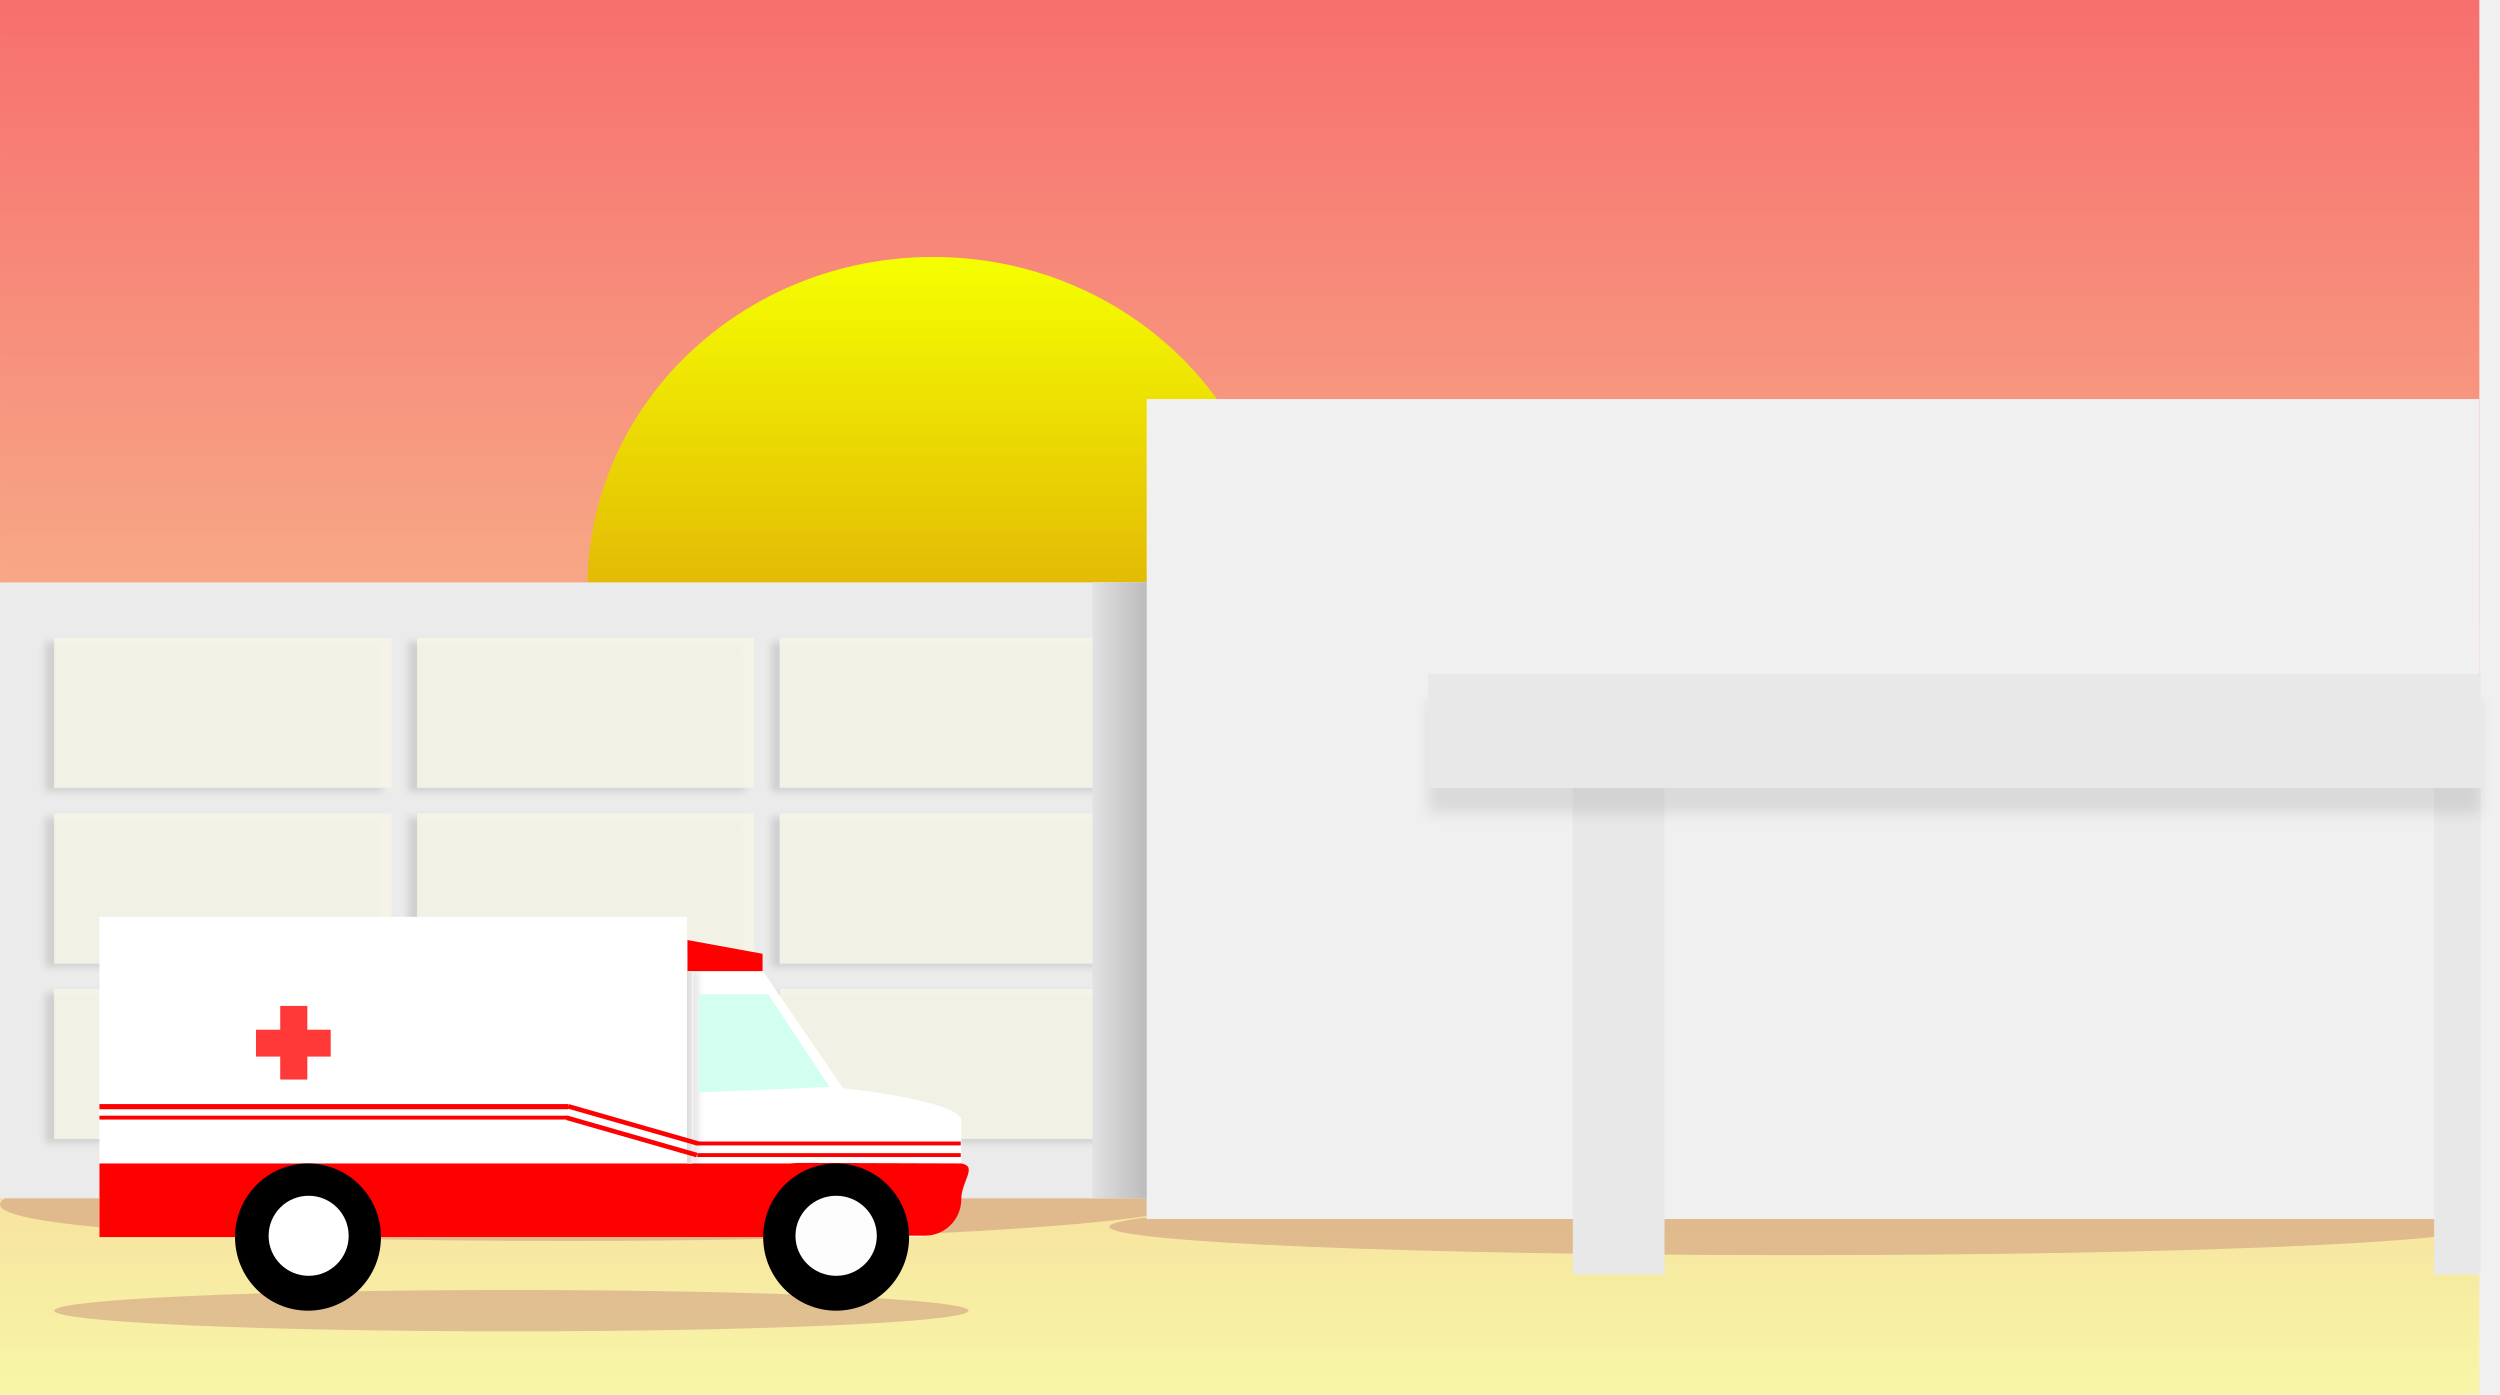
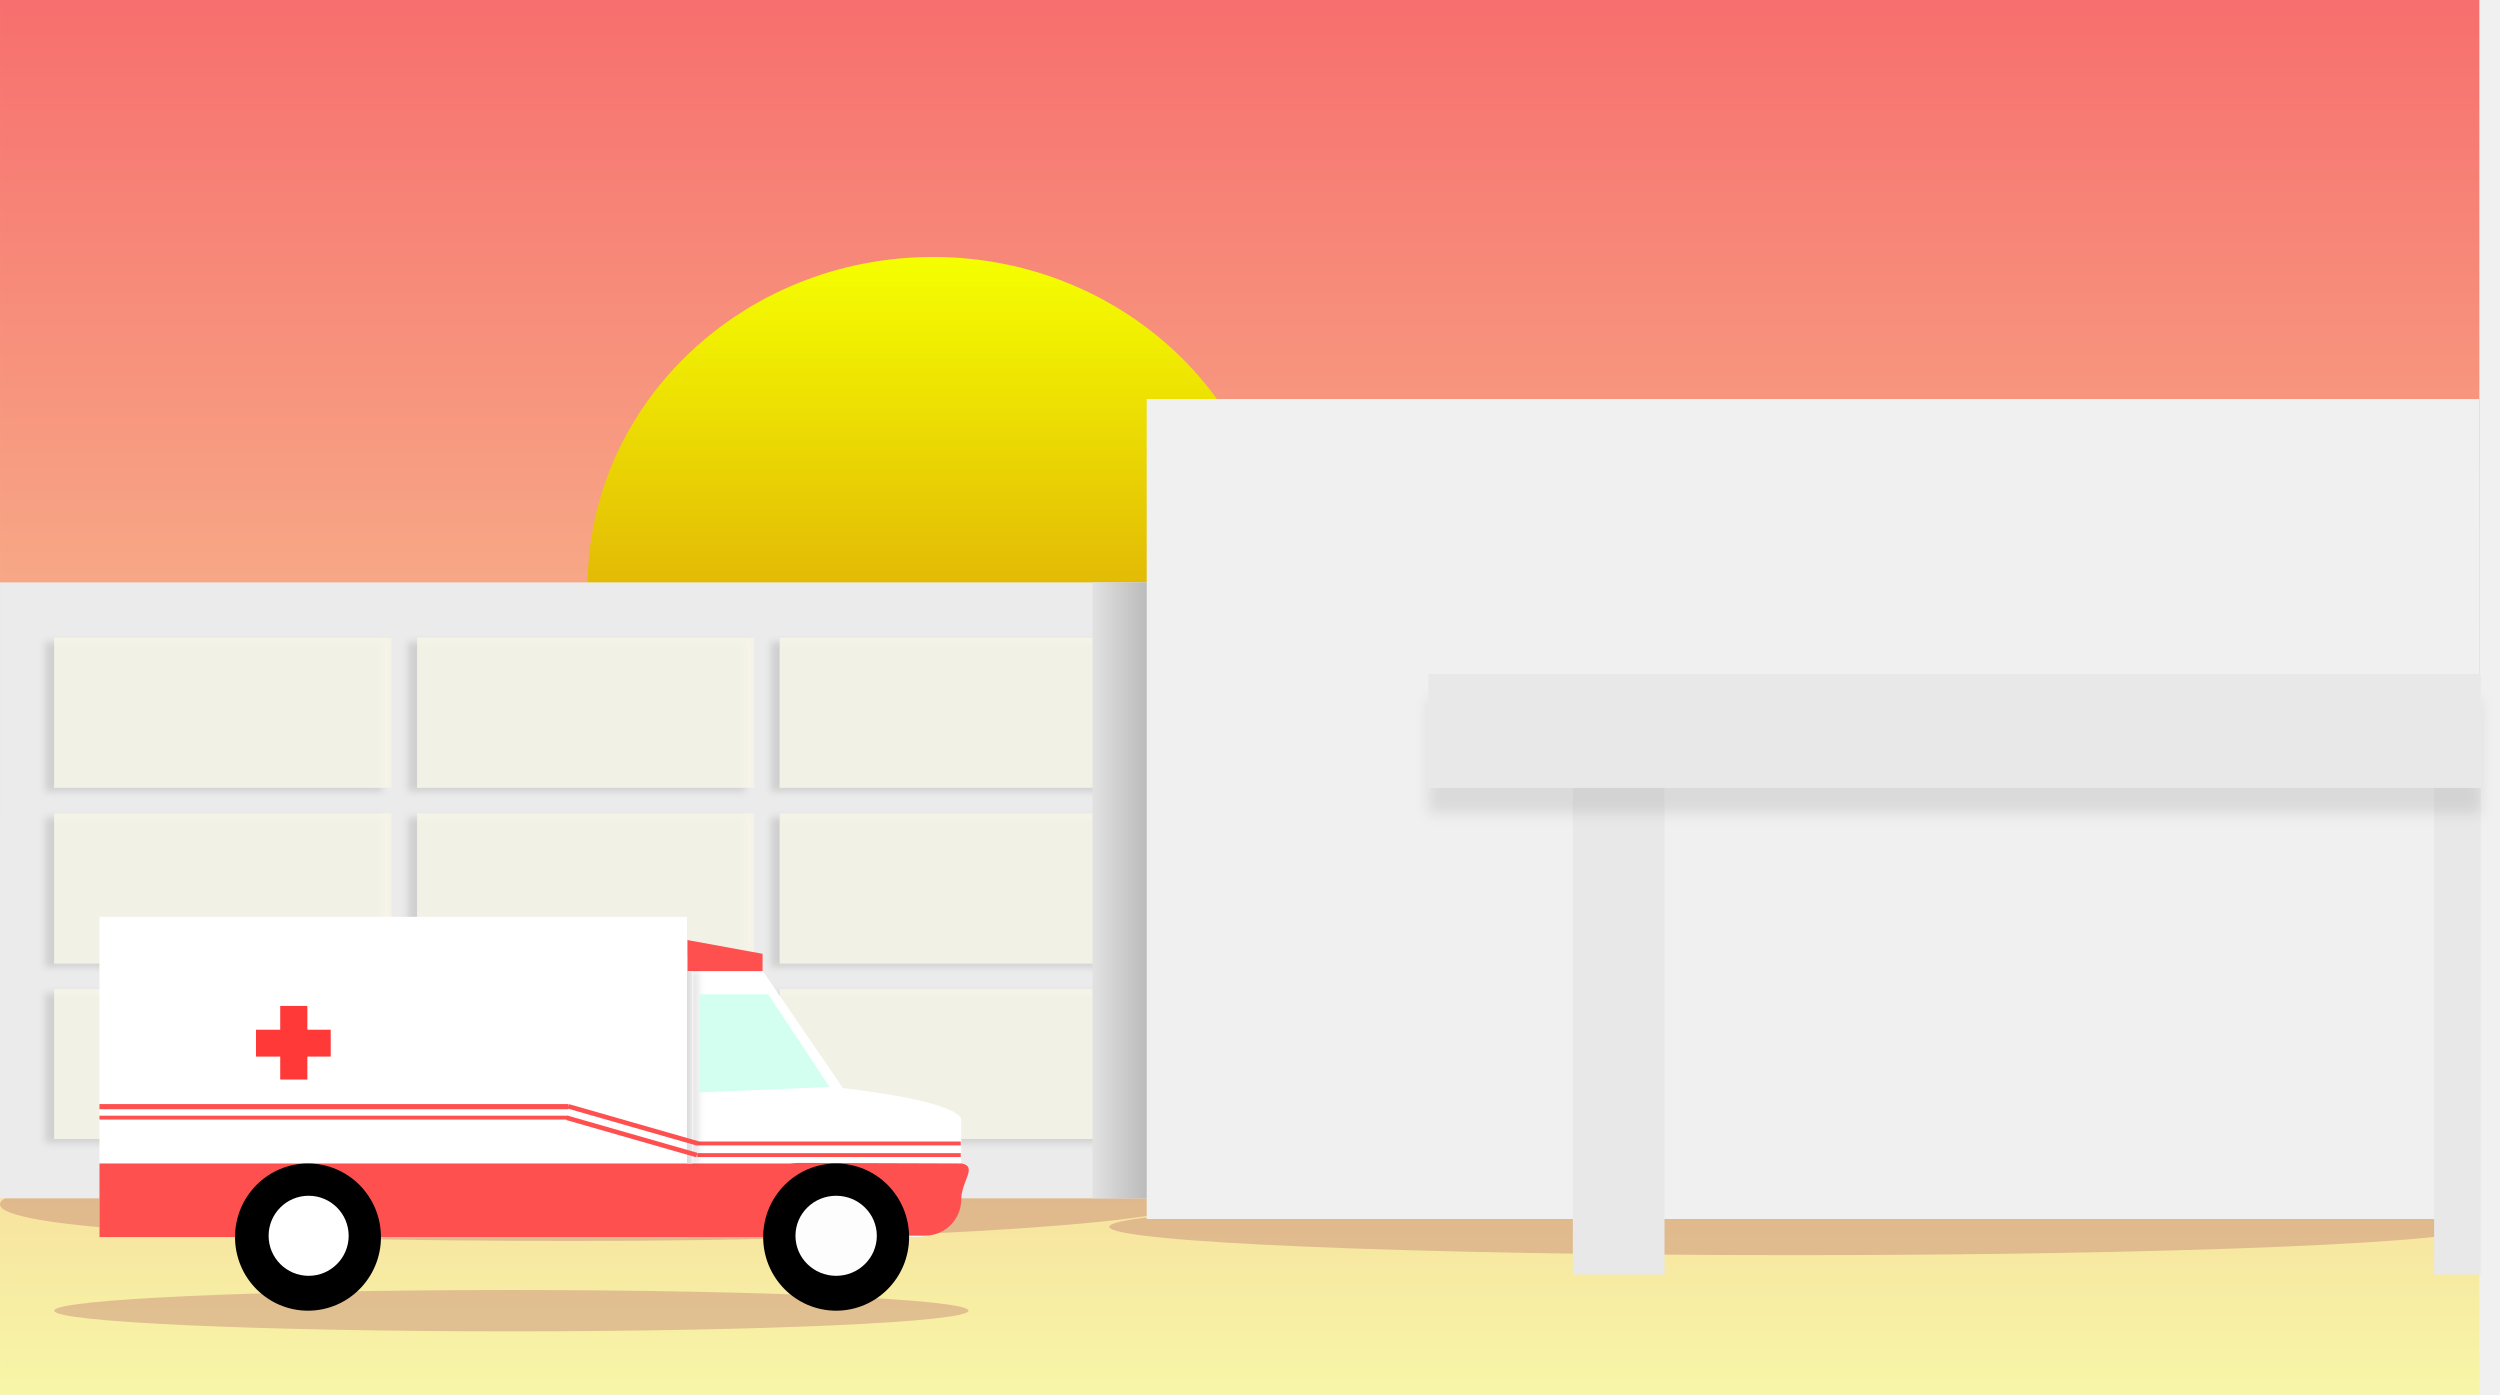
<svg xmlns="http://www.w3.org/2000/svg" width="1936.01" height="1080" viewBox="0 0 1936.01 1080">
  <defs>
    <linearGradient id="linear-gradient" x1="0.5" x2="0.5" y2="1" gradientUnits="objectBoundingBox">
      <stop offset="0" stop-color="#F76F6E" />
      <stop offset="1" stop-color="#F7F6A7" />
    </linearGradient>
    <linearGradient id="linear-gradient-2" x1="0.5" x2="0.5" y2="1" gradientUnits="objectBoundingBox">
      <stop offset="0" stop-color="#f5ff00" />
      <stop offset="1" stop-color="#d0750b" />
    </linearGradient>
    <filter id="Rectangle_41" x="26.01" y="488" width="279" height="134" filterUnits="userSpaceOnUse">
      <feOffset dx="-7" dy="3" input="SourceAlpha" />
      <feGaussianBlur stdDeviation="3" result="blur" />
      <feFlood flood-color="#210404" flood-opacity="0.161" />
      <feComposite operator="in" in2="blur" />
      <feComposite in="SourceGraphic" />
    </filter>
    <filter id="Rectangle_41-2" x="307.01" y="488" width="279" height="134" filterUnits="userSpaceOnUse">
      <feOffset dx="-7" dy="3" input="SourceAlpha" />
      <feGaussianBlur stdDeviation="3" result="blur-2" />
      <feFlood flood-color="#210404" flood-opacity="0.161" />
      <feComposite operator="in" in2="blur-2" />
      <feComposite in="SourceGraphic" />
    </filter>
    <filter id="Rectangle_41-3" x="588.01" y="488" width="279" height="134" filterUnits="userSpaceOnUse">
      <feOffset dx="-7" dy="3" input="SourceAlpha" />
      <feGaussianBlur stdDeviation="3" result="blur-3" />
      <feFlood flood-color="#210404" flood-opacity="0.161" />
      <feComposite operator="in" in2="blur-3" />
      <feComposite in="SourceGraphic" />
    </filter>
    <filter id="Rectangle_41-4" x="26.01" y="624" width="279" height="134" filterUnits="userSpaceOnUse">
      <feOffset dx="-7" dy="3" input="SourceAlpha" />
      <feGaussianBlur stdDeviation="3" result="blur-4" />
      <feFlood flood-color="#210404" flood-opacity="0.161" />
      <feComposite operator="in" in2="blur-4" />
      <feComposite in="SourceGraphic" />
    </filter>
    <filter id="Rectangle_41-5" x="307.01" y="624" width="279" height="134" filterUnits="userSpaceOnUse">
      <feOffset dx="-7" dy="3" input="SourceAlpha" />
      <feGaussianBlur stdDeviation="3" result="blur-5" />
      <feFlood flood-color="#210404" flood-opacity="0.161" />
      <feComposite operator="in" in2="blur-5" />
      <feComposite in="SourceGraphic" />
    </filter>
    <filter id="Rectangle_41-6" x="588.01" y="624" width="279" height="134" filterUnits="userSpaceOnUse">
      <feOffset dx="-7" dy="3" input="SourceAlpha" />
      <feGaussianBlur stdDeviation="3" result="blur-6" />
      <feFlood flood-color="#210404" flood-opacity="0.161" />
      <feComposite operator="in" in2="blur-6" />
      <feComposite in="SourceGraphic" />
    </filter>
    <filter id="Rectangle_41-7" x="26.01" y="760" width="279" height="134" filterUnits="userSpaceOnUse">
      <feOffset dx="-7" dy="3" input="SourceAlpha" />
      <feGaussianBlur stdDeviation="3" result="blur-7" />
      <feFlood flood-color="#210404" flood-opacity="0.161" />
      <feComposite operator="in" in2="blur-7" />
      <feComposite in="SourceGraphic" />
    </filter>
    <filter id="Rectangle_41-8" x="307.01" y="760" width="279" height="134" filterUnits="userSpaceOnUse">
      <feOffset dx="-7" dy="3" input="SourceAlpha" />
      <feGaussianBlur stdDeviation="3" result="blur-8" />
      <feFlood flood-color="#210404" flood-opacity="0.161" />
      <feComposite operator="in" in2="blur-8" />
      <feComposite in="SourceGraphic" />
    </filter>
    <filter id="Rectangle_41-9" x="588.01" y="760" width="279" height="134" filterUnits="userSpaceOnUse">
      <feOffset dx="-7" dy="3" input="SourceAlpha" />
      <feGaussianBlur stdDeviation="3" result="blur-9" />
      <feFlood flood-color="#210404" flood-opacity="0.161" />
      <feComposite operator="in" in2="blur-9" />
      <feComposite in="SourceGraphic" />
    </filter>
    <linearGradient id="linear-gradient-3" x1="2.634" y1="0.431" x2="-3.523" y2="0.435" gradientUnits="objectBoundingBox">
      <stop offset="0" stop-color="#fff" />
      <stop offset="0.97" stop-color="#adadad" />
      <stop offset="1" stop-color="#ffe0e0" />
    </linearGradient>
    <filter id="Rectangle_32" x="527.01" y="743" width="22" height="167" filterUnits="userSpaceOnUse">
      <feOffset dx="4" input="SourceAlpha" />
      <feGaussianBlur stdDeviation="3" result="blur-10" />
      <feFlood flood-opacity="0.161" />
      <feComposite operator="in" in2="blur-10" />
      <feComposite in="SourceGraphic" />
    </filter>
    <linearGradient id="linear-gradient-4" x1="-0.758" y1="0.5" x2="2.532" y2="0.5" gradientUnits="objectBoundingBox">
      <stop offset="0" stop-color="#fff" />
      <stop offset="1" stop-color="gray" />
    </linearGradient>
    <filter id="Rectangle_36" x="1091.01" y="522" width="845" height="123" filterUnits="userSpaceOnUse">
      <feOffset dy="20" input="SourceAlpha" />
      <feGaussianBlur stdDeviation="5" result="blur-11" />
      <feFlood flood-opacity="0.09" />
      <feComposite operator="in" in2="blur-11" />
      <feComposite in="SourceGraphic" />
    </filter>
  </defs>
  <g id="Group_12" data-name="Group 12" transform="translate(0.01)">
    <rect id="Rectangle_21" data-name="Rectangle 21" width="1920" height="1080" fill="url(#linear-gradient)" />
    <ellipse id="Ellipse_15" data-name="Ellipse 15" cx="267.5" cy="255.5" rx="267.5" ry="255.5" transform="translate(455 199)" fill="url(#linear-gradient-2)" />
    <path id="Path_26" data-name="Path 26" d="M487.5,0C756.739,0,975,14.775,975,33S756.739,66,487.5,66,42.99,55.92,42.99,37.695,218.261,0,487.5,0Z" transform="translate(-43 895)" fill="rgba(183,110,110,0.36)" />
    <rect id="Rectangle_33" data-name="Rectangle 33" width="1106" height="477" transform="translate(0 451)" fill="#ebebeb" />
    <g transform="matrix(1, 0, 0, 1, -0.01, 0)" filter="url(#Rectangle_41)">
      <rect id="Rectangle_41-10" data-name="Rectangle 41" width="116" height="261" transform="translate(42.01 610) rotate(-90)" fill="rgba(250,249,232,0.72)" />
    </g>
    <g transform="matrix(1, 0, 0, 1, -0.01, 0)" filter="url(#Rectangle_41-2)">
      <rect id="Rectangle_41-11" data-name="Rectangle 41" width="116" height="261" transform="translate(323.01 610) rotate(-90)" fill="rgba(250,249,232,0.72)" />
    </g>
    <g transform="matrix(1, 0, 0, 1, -0.01, 0)" filter="url(#Rectangle_41-3)">
      <rect id="Rectangle_41-12" data-name="Rectangle 41" width="116" height="261" transform="translate(604.01 610) rotate(-90)" fill="rgba(250,249,232,0.72)" />
    </g>
    <g transform="matrix(1, 0, 0, 1, -0.01, 0)" filter="url(#Rectangle_41-4)">
      <rect id="Rectangle_41-13" data-name="Rectangle 41" width="116" height="261" transform="translate(42.01 746) rotate(-90)" fill="rgba(250,249,232,0.72)" />
    </g>
    <g transform="matrix(1, 0, 0, 1, -0.01, 0)" filter="url(#Rectangle_41-5)">
      <rect id="Rectangle_41-14" data-name="Rectangle 41" width="116" height="261" transform="translate(323.01 746) rotate(-90)" fill="rgba(250,249,232,0.72)" />
    </g>
    <g transform="matrix(1, 0, 0, 1, -0.01, 0)" filter="url(#Rectangle_41-6)">
      <rect id="Rectangle_41-15" data-name="Rectangle 41" width="116" height="261" transform="translate(604.01 746) rotate(-90)" fill="rgba(250,249,232,0.72)" />
    </g>
    <g transform="matrix(1, 0, 0, 1, -0.01, 0)" filter="url(#Rectangle_41-7)">
      <rect id="Rectangle_41-16" data-name="Rectangle 41" width="116" height="261" transform="translate(42.01 882) rotate(-90)" fill="rgba(250,249,232,0.72)" />
    </g>
    <g transform="matrix(1, 0, 0, 1, -0.01, 0)" filter="url(#Rectangle_41-8)">
      <rect id="Rectangle_41-17" data-name="Rectangle 41" width="116" height="261" transform="translate(323.01 882) rotate(-90)" fill="rgba(250,249,232,0.72)" />
    </g>
    <g transform="matrix(1, 0, 0, 1, -0.01, 0)" filter="url(#Rectangle_41-9)">
      <rect id="Rectangle_41-18" data-name="Rectangle 41" width="116" height="261" transform="translate(604.01 882) rotate(-90)" fill="rgba(250,249,232,0.72)" />
    </g>
    <ellipse id="Ellipse_12" data-name="Ellipse 12" cx="354" cy="16" rx="354" ry="16" transform="translate(42 999)" fill="rgba(183,110,110,0.36)" />
    <rect id="Rectangle_22" data-name="Rectangle 22" width="455" height="248" transform="translate(77 710)" fill="#fff" />
    <path id="Path_23" data-name="Path 23" d="M34,0c215.876,11.617,206.66,34,206.66,34V90.358a34.075,34.075,0,0,1-26.692,33.21,33.572,33.572,0,0,1-7.3.787H34a34,34,0,0,1-34-34V34A34,34,0,0,1,34,0Z" transform="translate(503.74 833.459)" fill="#fff" />
-     <path id="Path_24" data-name="Path 24" d="M28.181,0l125.7.421c1.572,0-1.768-.293,0,0,13.1,2.157,0,13.768,0,27.76A28.181,28.181,0,0,1,125.7,56.362H28.181A28.181,28.181,0,0,1,28.181,0Z" transform="translate(590.52 900.557)" fill="red" />
-     <rect id="Rectangle_23" data-name="Rectangle 23" width="583" height="57" transform="translate(77 901)" fill="red" />
+     <path id="Path_24" data-name="Path 24" d="M28.181,0l125.7.421c1.572,0-1.768-.293,0,0,13.1,2.157,0,13.768,0,27.76A28.181,28.181,0,0,1,125.7,56.362H28.181A28.181,28.181,0,0,1,28.181,0Z" transform="translate(590.52 900.557)" fill="#FF5050" />
+     <rect id="Rectangle_23" data-name="Rectangle 23" width="583" height="57" transform="translate(77 901)" fill="#FF5050" />
    <path id="Path_21" data-name="Path 21" d="M92.566,7.878l78.405,114.545L6.372,168.866-38,7.878Z" transform="translate(489.689 731.734)" fill="#fff" />
    <ellipse id="Ellipse_8" data-name="Ellipse 8" cx="56.5" cy="57" rx="56.5" ry="57" transform="translate(182 901)" />
    <ellipse id="Ellipse_9" data-name="Ellipse 9" cx="56.5" cy="57" rx="56.5" ry="57" transform="translate(591 901)" />
-     <path id="Path_22" data-name="Path 22" d="M0-11.9,58.151-1.254v13.42H0Z" transform="translate(532.369 739.882)" fill="red" />
+     <path id="Path_22" data-name="Path 22" d="M0-11.9,58.151-1.254v13.42H0Z" transform="translate(532.369 739.882)" fill="#FF5050" />
    <g id="Group_11" data-name="Group 11" transform="translate(198.223 778.887)">
      <g id="Group_1" data-name="Group 1" transform="translate(0)">
        <rect id="Rectangle_4" data-name="Rectangle 4" width="21" height="57" transform="translate(18.777 0.113)" fill="#ff3838" />
        <rect id="Rectangle_5" data-name="Rectangle 5" width="20.807" height="57.869" transform="translate(57.869 18.531) rotate(90)" fill="#ff3838" />
      </g>
    </g>
-     <rect id="Rectangle_24" data-name="Rectangle 24" width="363" height="3" transform="translate(77 864)" fill="red" />
-     <rect id="Rectangle_25" data-name="Rectangle 25" width="363" height="4" transform="translate(77 855)" fill="red" />
-     <rect id="Rectangle_28" data-name="Rectangle 28" width="204" height="3" transform="translate(540 893)" fill="red" />
-     <rect id="Rectangle_29" data-name="Rectangle 29" width="204" height="3" transform="translate(540 884)" fill="red" />
+     <rect id="Rectangle_24" data-name="Rectangle 24" width="363" height="3" transform="translate(77 864)" fill="#FF5050" />
+     <rect id="Rectangle_25" data-name="Rectangle 25" width="363" height="4" transform="translate(77 855)" fill="#FF5050" />
+     <rect id="Rectangle_28" data-name="Rectangle 28" width="204" height="3" transform="translate(540 893)" fill="#FF5050" />
+     <rect id="Rectangle_29" data-name="Rectangle 29" width="204" height="3" transform="translate(540 884)" fill="#FF5050" />
    <g transform="matrix(1, 0, 0, 1, -0.01, 0)" filter="url(#Rectangle_32)">
      <rect id="Rectangle_32-2" data-name="Rectangle 32" width="4" height="149" transform="translate(532.01 752)" fill="url(#linear-gradient-3)" />
    </g>
-     <rect id="Rectangle_30" data-name="Rectangle 30" width="104.672" height="3.579" transform="translate(440.404 854.981) rotate(16)" fill="red" />
-     <rect id="Rectangle_31" data-name="Rectangle 31" width="104.672" height="3.579" transform="translate(439.51 863.927) rotate(16)" fill="red" />
+     <rect id="Rectangle_30" data-name="Rectangle 30" width="104.672" height="3.579" transform="translate(440.404 854.981) rotate(16)" fill="#FF5050" />
+     <rect id="Rectangle_31" data-name="Rectangle 31" width="104.672" height="3.579" transform="translate(439.51 863.927) rotate(16)" fill="#FF5050" />
    <circle id="Ellipse_10" data-name="Ellipse 10" cx="31" cy="31" r="31" transform="translate(208 926)" fill="#fff" />
    <ellipse id="Ellipse_11" data-name="Ellipse 11" cx="31.5" cy="31" rx="31.5" ry="31" transform="translate(616 926)" fill="#fdfdfd" />
    <path id="Path_25" data-name="Path 25" d="M0,0H53.552l47.541,71.818L0,76.044Z" transform="translate(541.315 769.94)" fill="#d3fff0" />
    <ellipse id="Ellipse_13" data-name="Ellipse 13" cx="530.5" cy="22" rx="530.5" ry="22" transform="translate(859 928)" fill="rgba(183,110,110,0.36)" />
    <rect id="Rectangle_34" data-name="Rectangle 34" width="1032" height="635" transform="translate(888 309)" fill="#f0f0f0" />
    <rect id="Rectangle_35" data-name="Rectangle 35" width="42" height="477" transform="translate(846 451)" fill="url(#linear-gradient-4)" />
    <rect id="Rectangle_37" data-name="Rectangle 37" width="71" height="377" transform="translate(1218 610)" fill="#e8e8e8" />
    <rect id="Rectangle_38" data-name="Rectangle 38" width="36" height="377" transform="translate(1885 610)" fill="#e8e8e8" />
    <g transform="matrix(1, 0, 0, 1, -0.01, 0)" filter="url(#Rectangle_36)">
      <rect id="Rectangle_36-2" data-name="Rectangle 36" width="815" height="88" transform="translate(1106.01 522)" fill="#e8e8e8" />
    </g>
  </g>
</svg>
